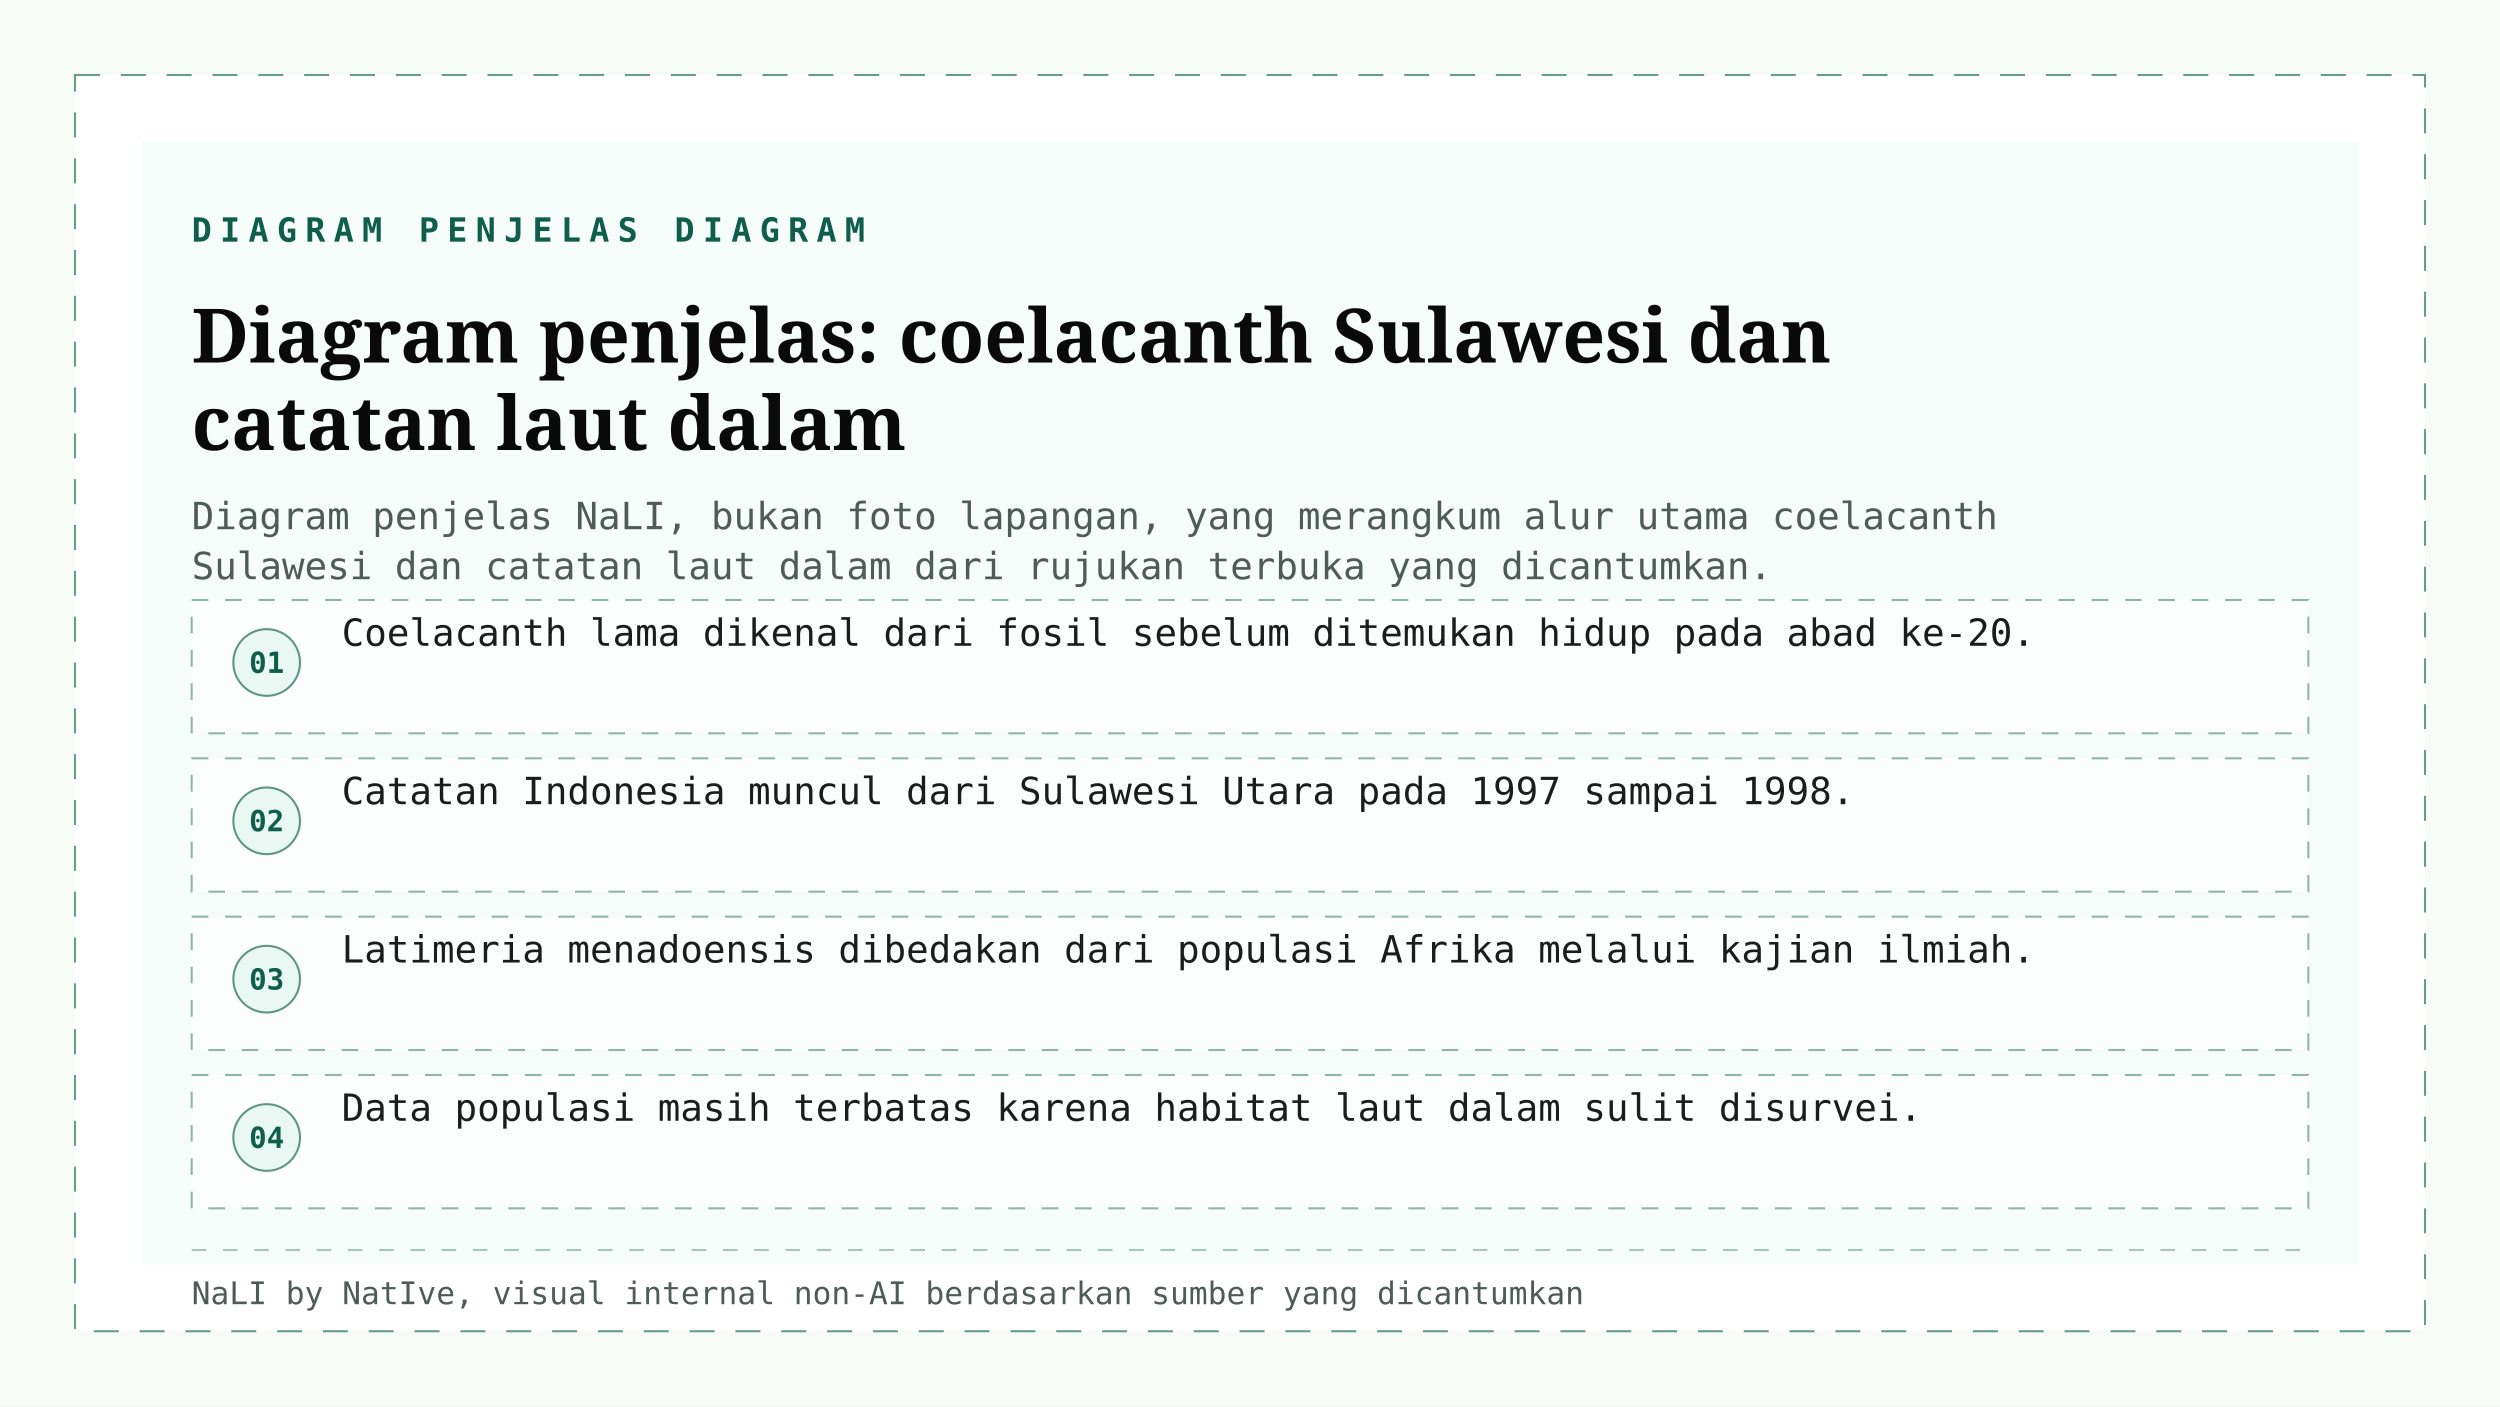
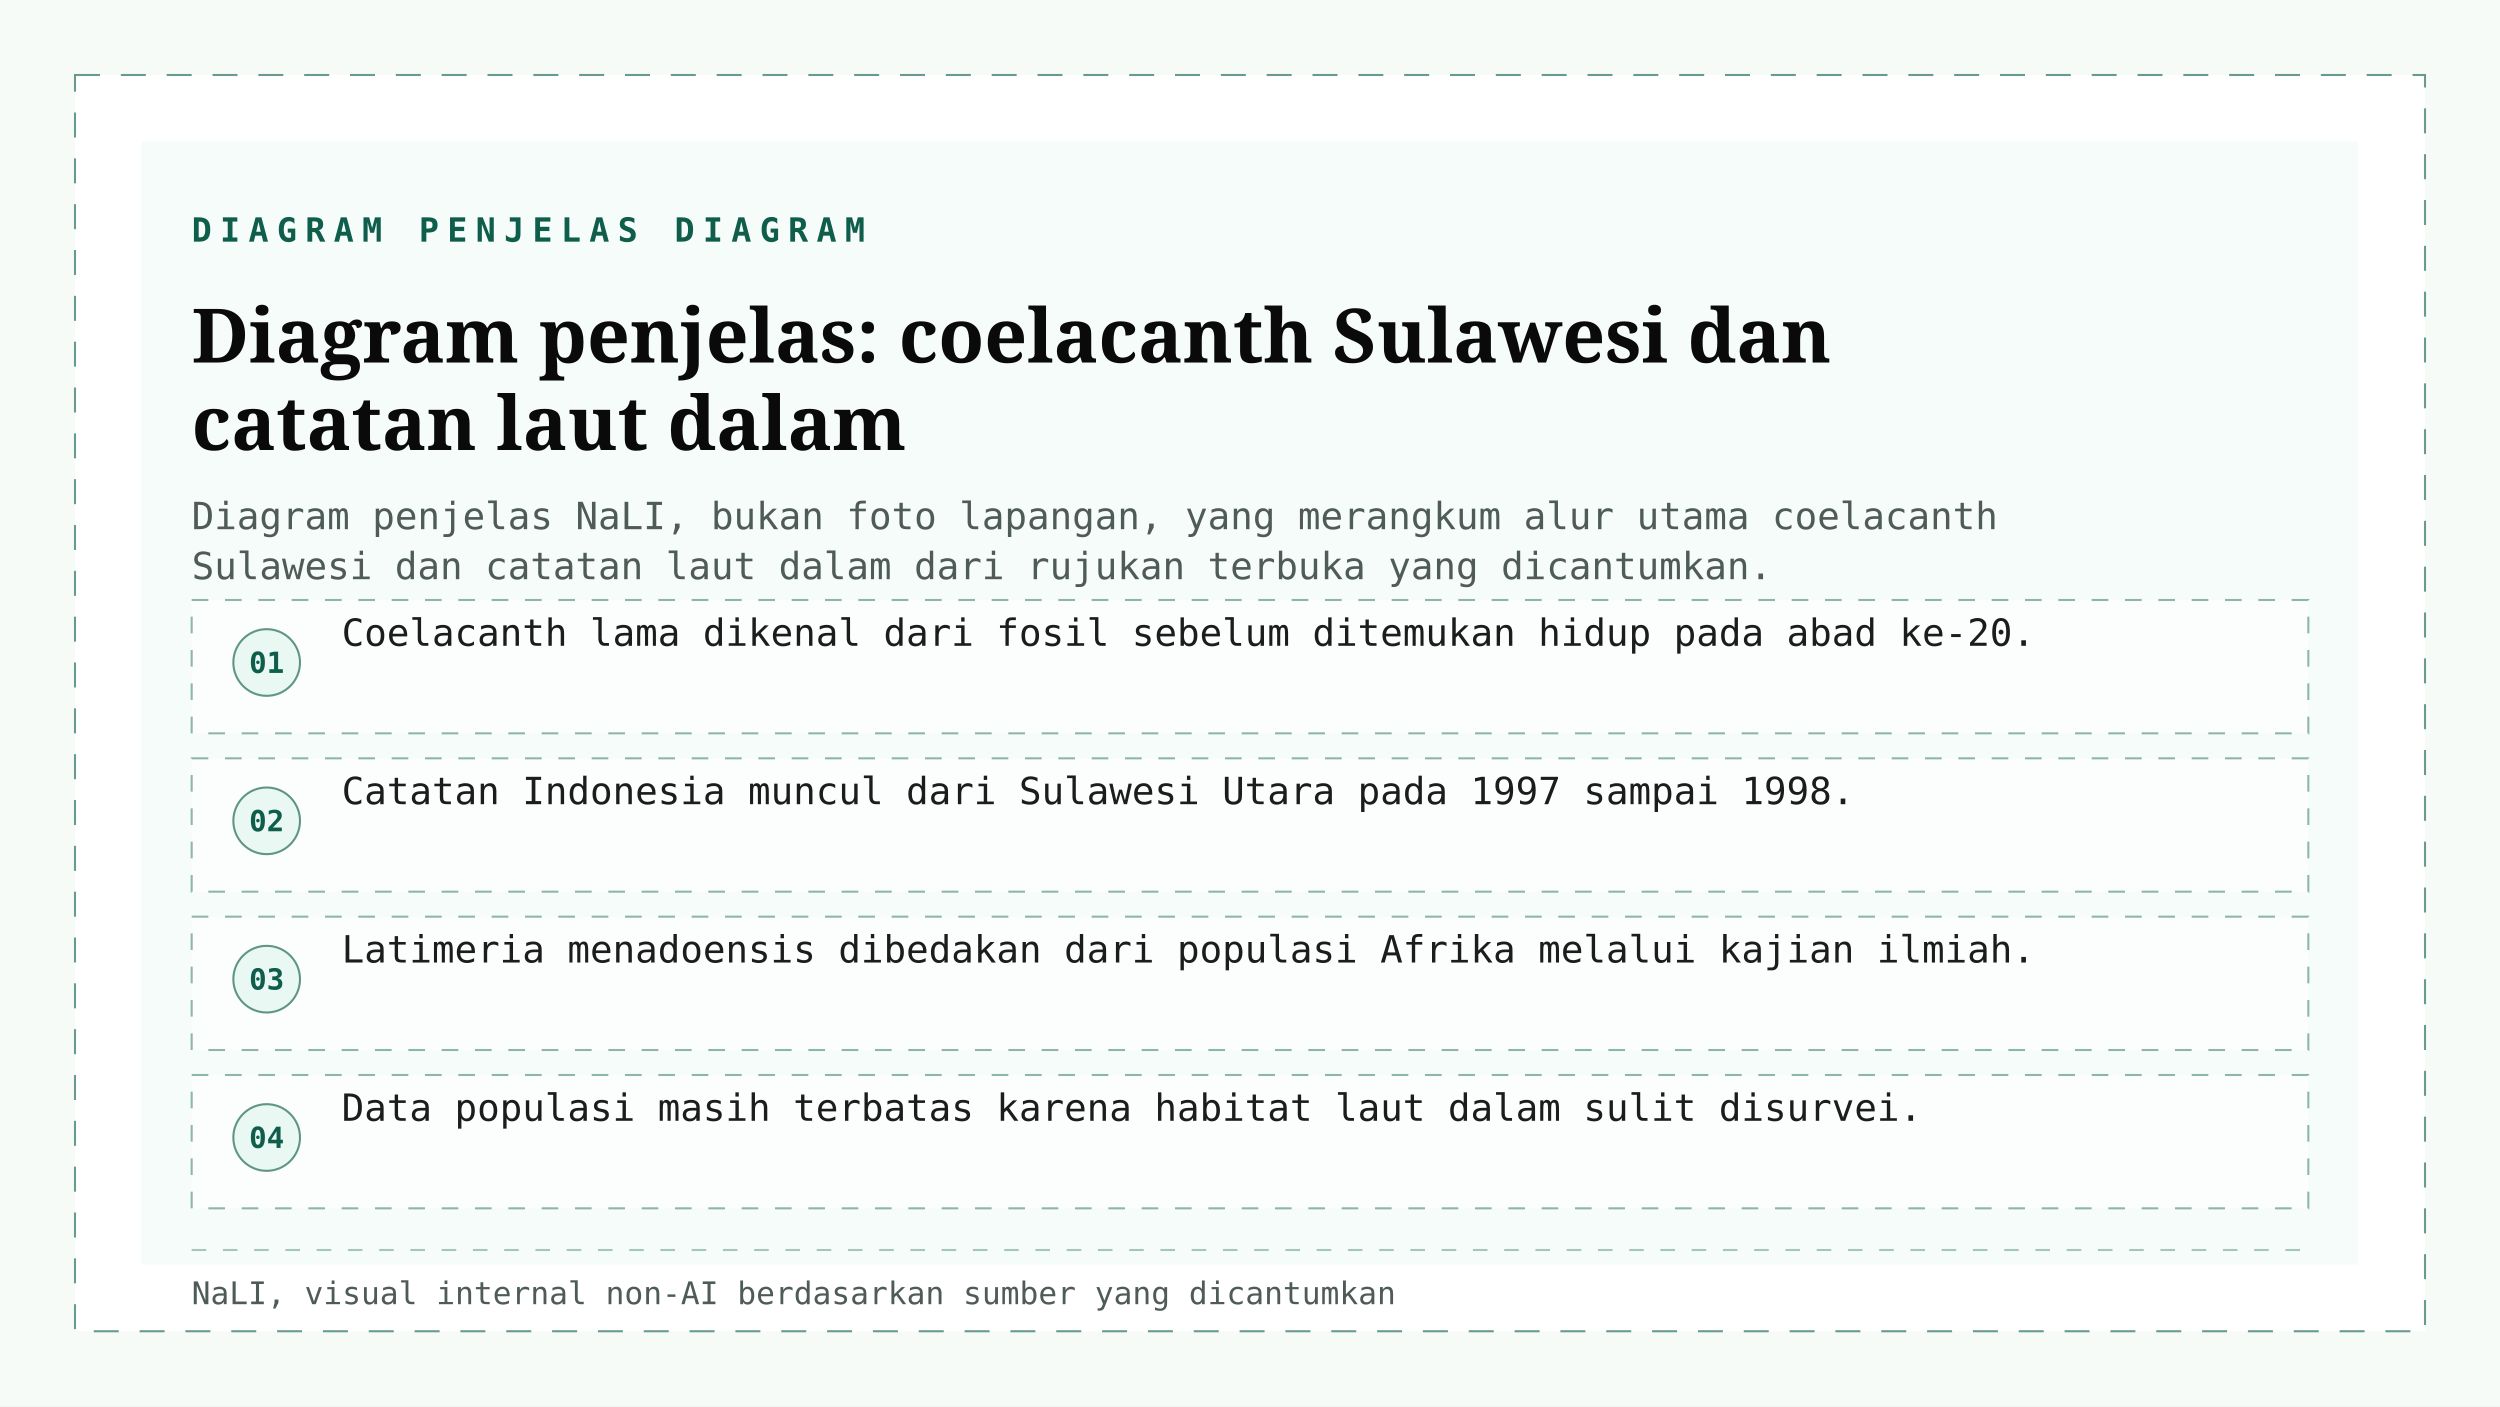
<svg xmlns="http://www.w3.org/2000/svg" viewBox="0 0 1200 675" role="img" aria-label="Diagram penjelas: coelacanth Sulawesi dan catatan laut dalam">
  <rect width="1200" height="675" fill="#f7fbf8" />
  <rect x="36" y="36" width="1128" height="603" fill="#ffffff" stroke="#0f5e4b" stroke-opacity="0.62" stroke-dasharray="12 10" />
  <rect x="68" y="68" width="1064" height="539" fill="#eaf8f3" fill-opacity="0.42" />
  <text x="92" y="116" font-family="ui-monospace, SFMono-Regular, Menlo, monospace" font-size="16" font-weight="700" letter-spacing="4" fill="#0f5e4b">DIAGRAM PENJELAS DIAGRAM</text>
  <text x="92" y="174" font-family="Georgia, serif" font-size="36" font-weight="700" fill="#0a0a0a">
    <tspan x="92" dy="0">Diagram penjelas: coelacanth Sulawesi dan</tspan>
    <tspan x="92" dy="42">catatan laut dalam</tspan>
  </text>
  <text x="92" y="254" font-family="ui-monospace, SFMono-Regular, Menlo, monospace" font-size="18" font-weight="400" fill="#4f5b57">
    <tspan x="92" dy="0">Diagram penjelas NaLI, bukan foto lapangan, yang merangkum alur utama coelacanth</tspan>
    <tspan x="92" dy="24">Sulawesi dan catatan laut dalam dari rujukan terbuka yang dicantumkan.</tspan>
  </text>
  <g>
    <rect x="92" y="288" width="1016" height="64" fill="#ffffff" fill-opacity="0.66" stroke="#0f5e4b" stroke-opacity="0.45" stroke-dasharray="8 8" />
    <circle cx="128" cy="318" r="16" fill="#eaf8f3" stroke="#0f5e4b" stroke-opacity="0.65" />
    <text x="128" y="323" text-anchor="middle" font-family="ui-monospace, SFMono-Regular, Menlo, monospace" font-size="14" font-weight="700" fill="#0f5e4b">01</text>
    <text x="164" y="310" font-family="ui-monospace, SFMono-Regular, Menlo, monospace" font-size="18" font-weight="400" fill="#1c1c1c">
      <tspan x="164" dy="0">Coelacanth lama dikenal dari fosil sebelum ditemukan hidup pada abad ke-20.</tspan>
    </text>
  </g>
  <g>
    <rect x="92" y="364" width="1016" height="64" fill="#ffffff" fill-opacity="0.66" stroke="#0f5e4b" stroke-opacity="0.45" stroke-dasharray="8 8" />
    <circle cx="128" cy="394" r="16" fill="#eaf8f3" stroke="#0f5e4b" stroke-opacity="0.65" />
    <text x="128" y="399" text-anchor="middle" font-family="ui-monospace, SFMono-Regular, Menlo, monospace" font-size="14" font-weight="700" fill="#0f5e4b">02</text>
    <text x="164" y="386" font-family="ui-monospace, SFMono-Regular, Menlo, monospace" font-size="18" font-weight="400" fill="#1c1c1c">
      <tspan x="164" dy="0">Catatan Indonesia muncul dari Sulawesi Utara pada 1997 sampai 1998.</tspan>
    </text>
  </g>
  <g>
    <rect x="92" y="440" width="1016" height="64" fill="#ffffff" fill-opacity="0.66" stroke="#0f5e4b" stroke-opacity="0.45" stroke-dasharray="8 8" />
    <circle cx="128" cy="470" r="16" fill="#eaf8f3" stroke="#0f5e4b" stroke-opacity="0.65" />
    <text x="128" y="475" text-anchor="middle" font-family="ui-monospace, SFMono-Regular, Menlo, monospace" font-size="14" font-weight="700" fill="#0f5e4b">03</text>
    <text x="164" y="462" font-family="ui-monospace, SFMono-Regular, Menlo, monospace" font-size="18" font-weight="400" fill="#1c1c1c">
      <tspan x="164" dy="0">Latimeria menadoensis dibedakan dari populasi Afrika melalui kajian ilmiah.</tspan>
    </text>
  </g>
  <g>
    <rect x="92" y="516" width="1016" height="64" fill="#ffffff" fill-opacity="0.66" stroke="#0f5e4b" stroke-opacity="0.45" stroke-dasharray="8 8" />
    <circle cx="128" cy="546" r="16" fill="#eaf8f3" stroke="#0f5e4b" stroke-opacity="0.65" />
    <text x="128" y="551" text-anchor="middle" font-family="ui-monospace, SFMono-Regular, Menlo, monospace" font-size="14" font-weight="700" fill="#0f5e4b">04</text>
    <text x="164" y="538" font-family="ui-monospace, SFMono-Regular, Menlo, monospace" font-size="18" font-weight="400" fill="#1c1c1c">
      <tspan x="164" dy="0">Data populasi masih terbatas karena habitat laut dalam sulit disurvei.</tspan>
    </text>
  </g>
  <line x1="92" y1="600" x2="1108" y2="600" stroke="#0f5e4b" stroke-opacity="0.35" stroke-dasharray="7 8" />
-   <text x="92" y="626" font-family="ui-monospace, SFMono-Regular, Menlo, monospace" font-size="15" fill="#4f5b57">NaLI by NatIve, visual internal non-AI berdasarkan sumber yang dicantumkan</text>
+   <text x="92" y="626" font-family="ui-monospace, SFMono-Regular, Menlo, monospace" font-size="15" fill="#4f5b57">NaLI, visual internal non-AI berdasarkan sumber yang dicantumkan</text>
</svg>
